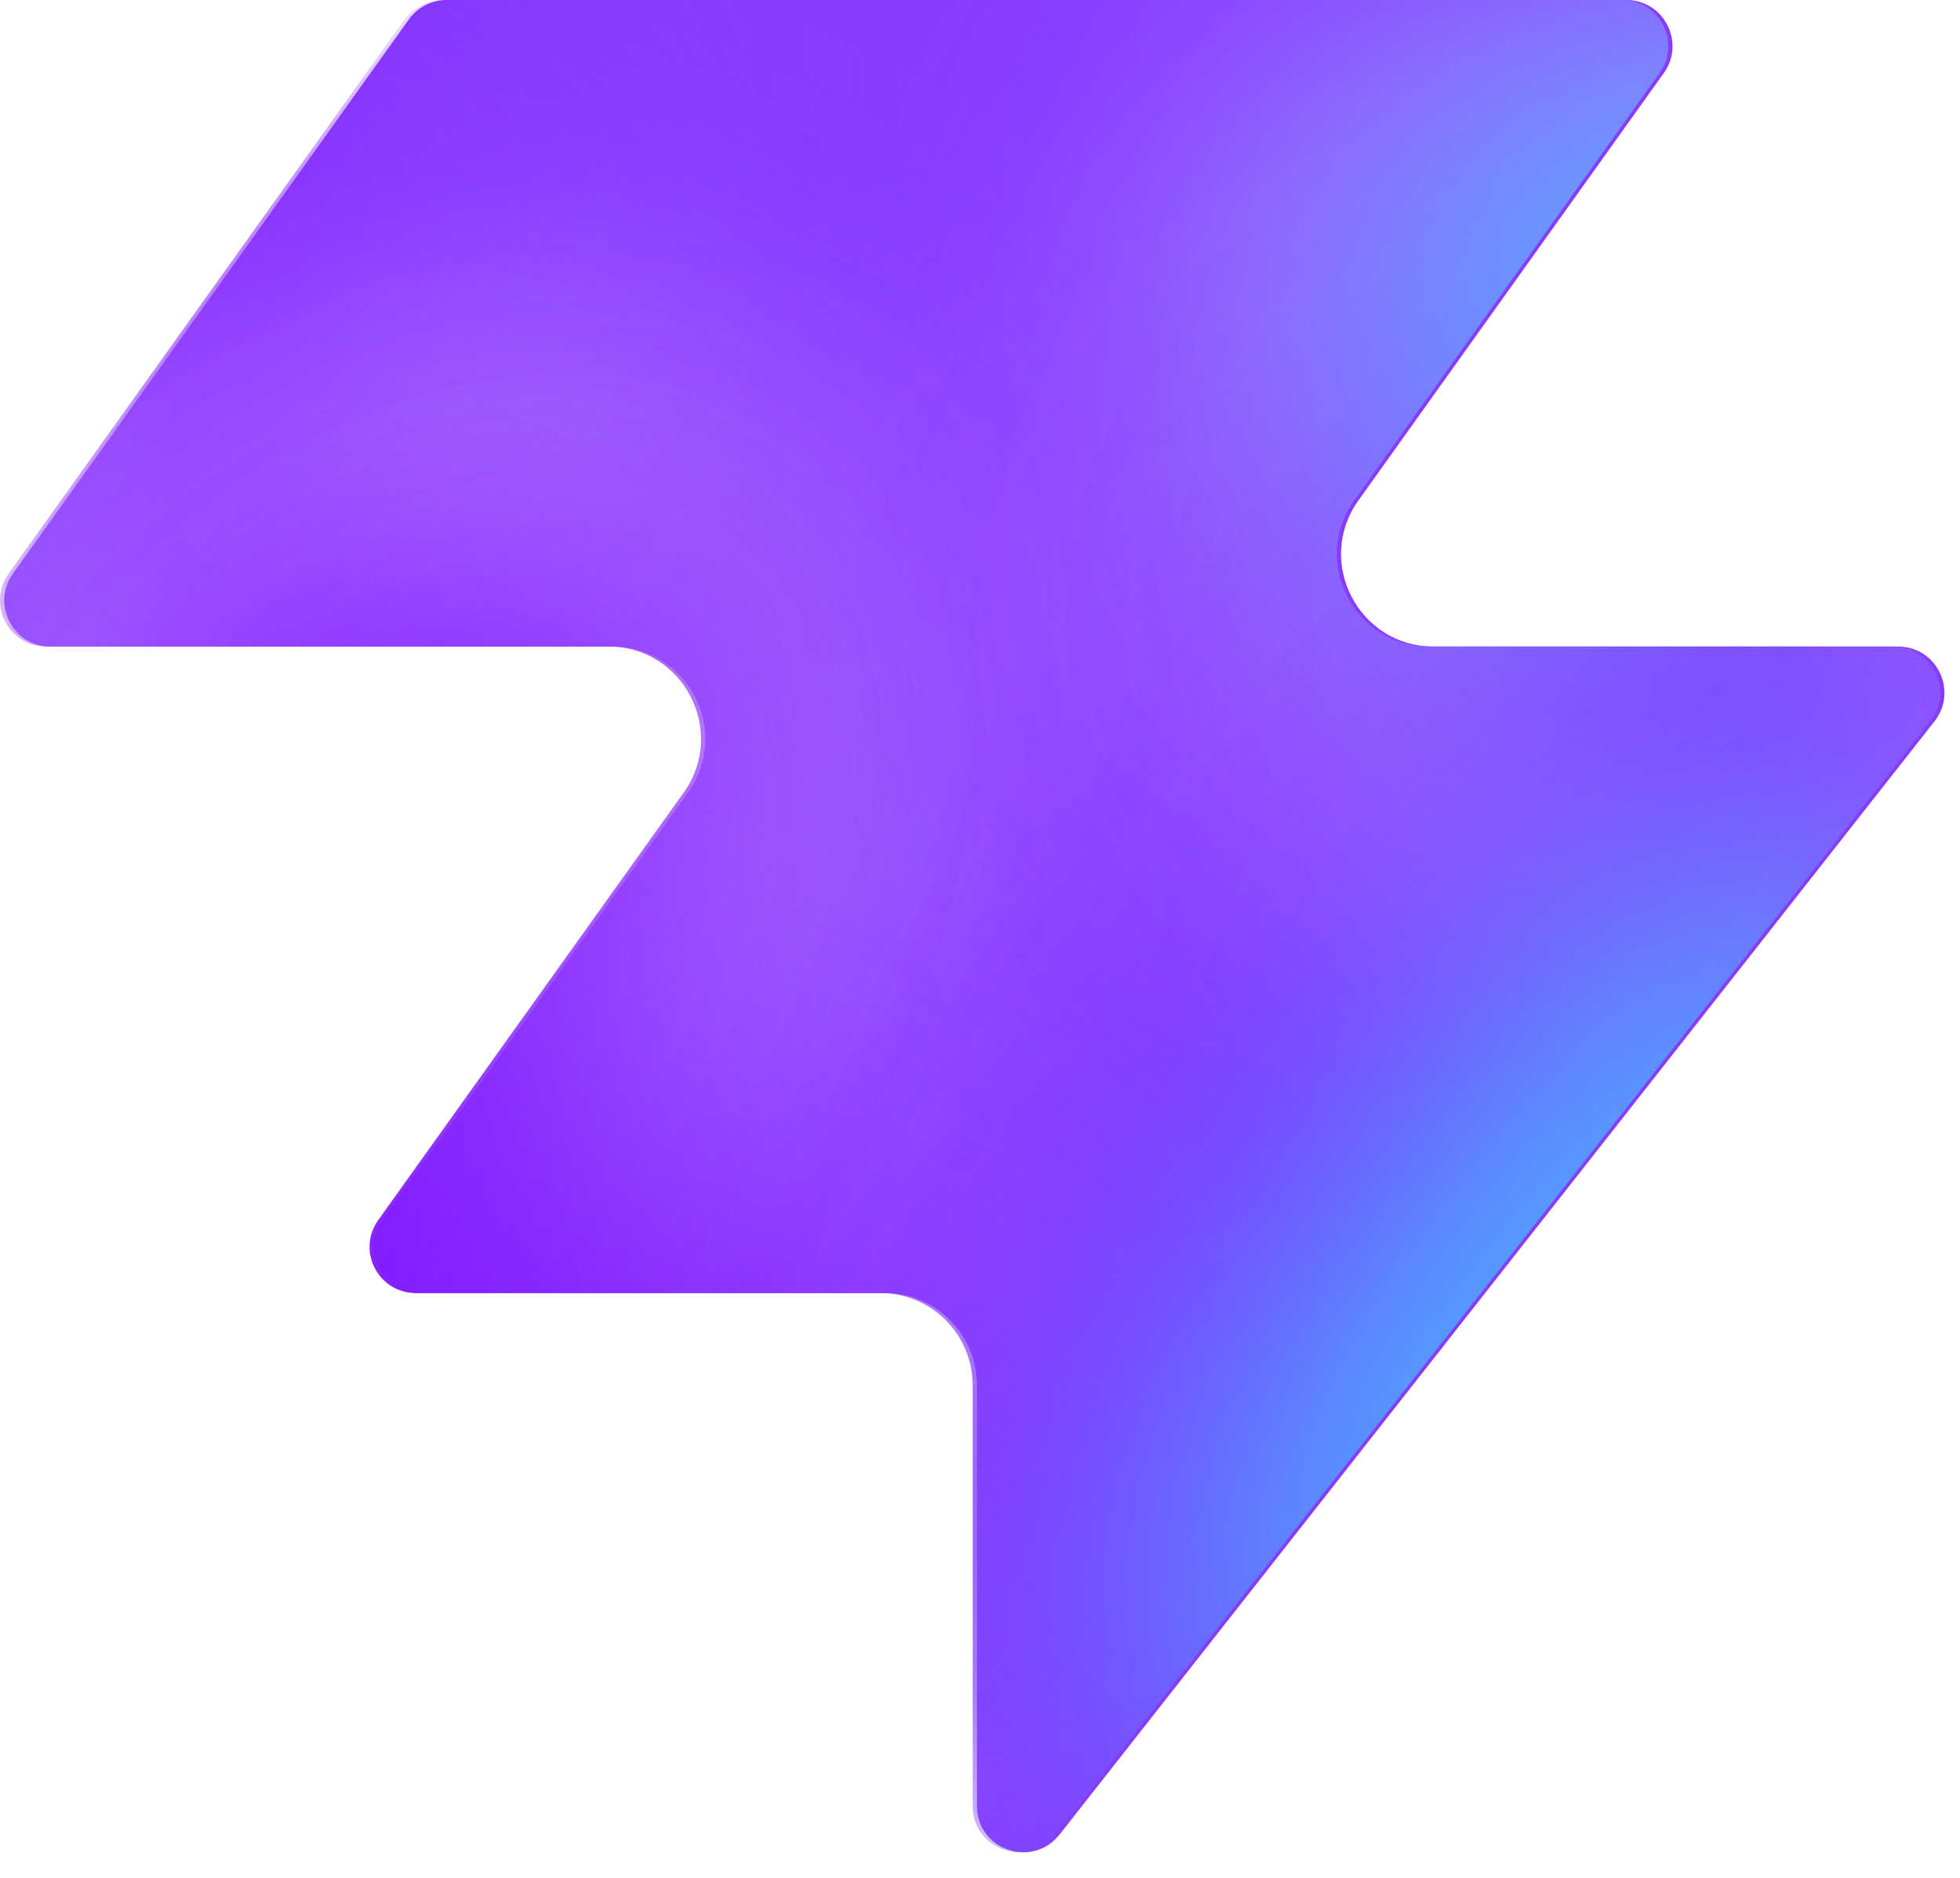
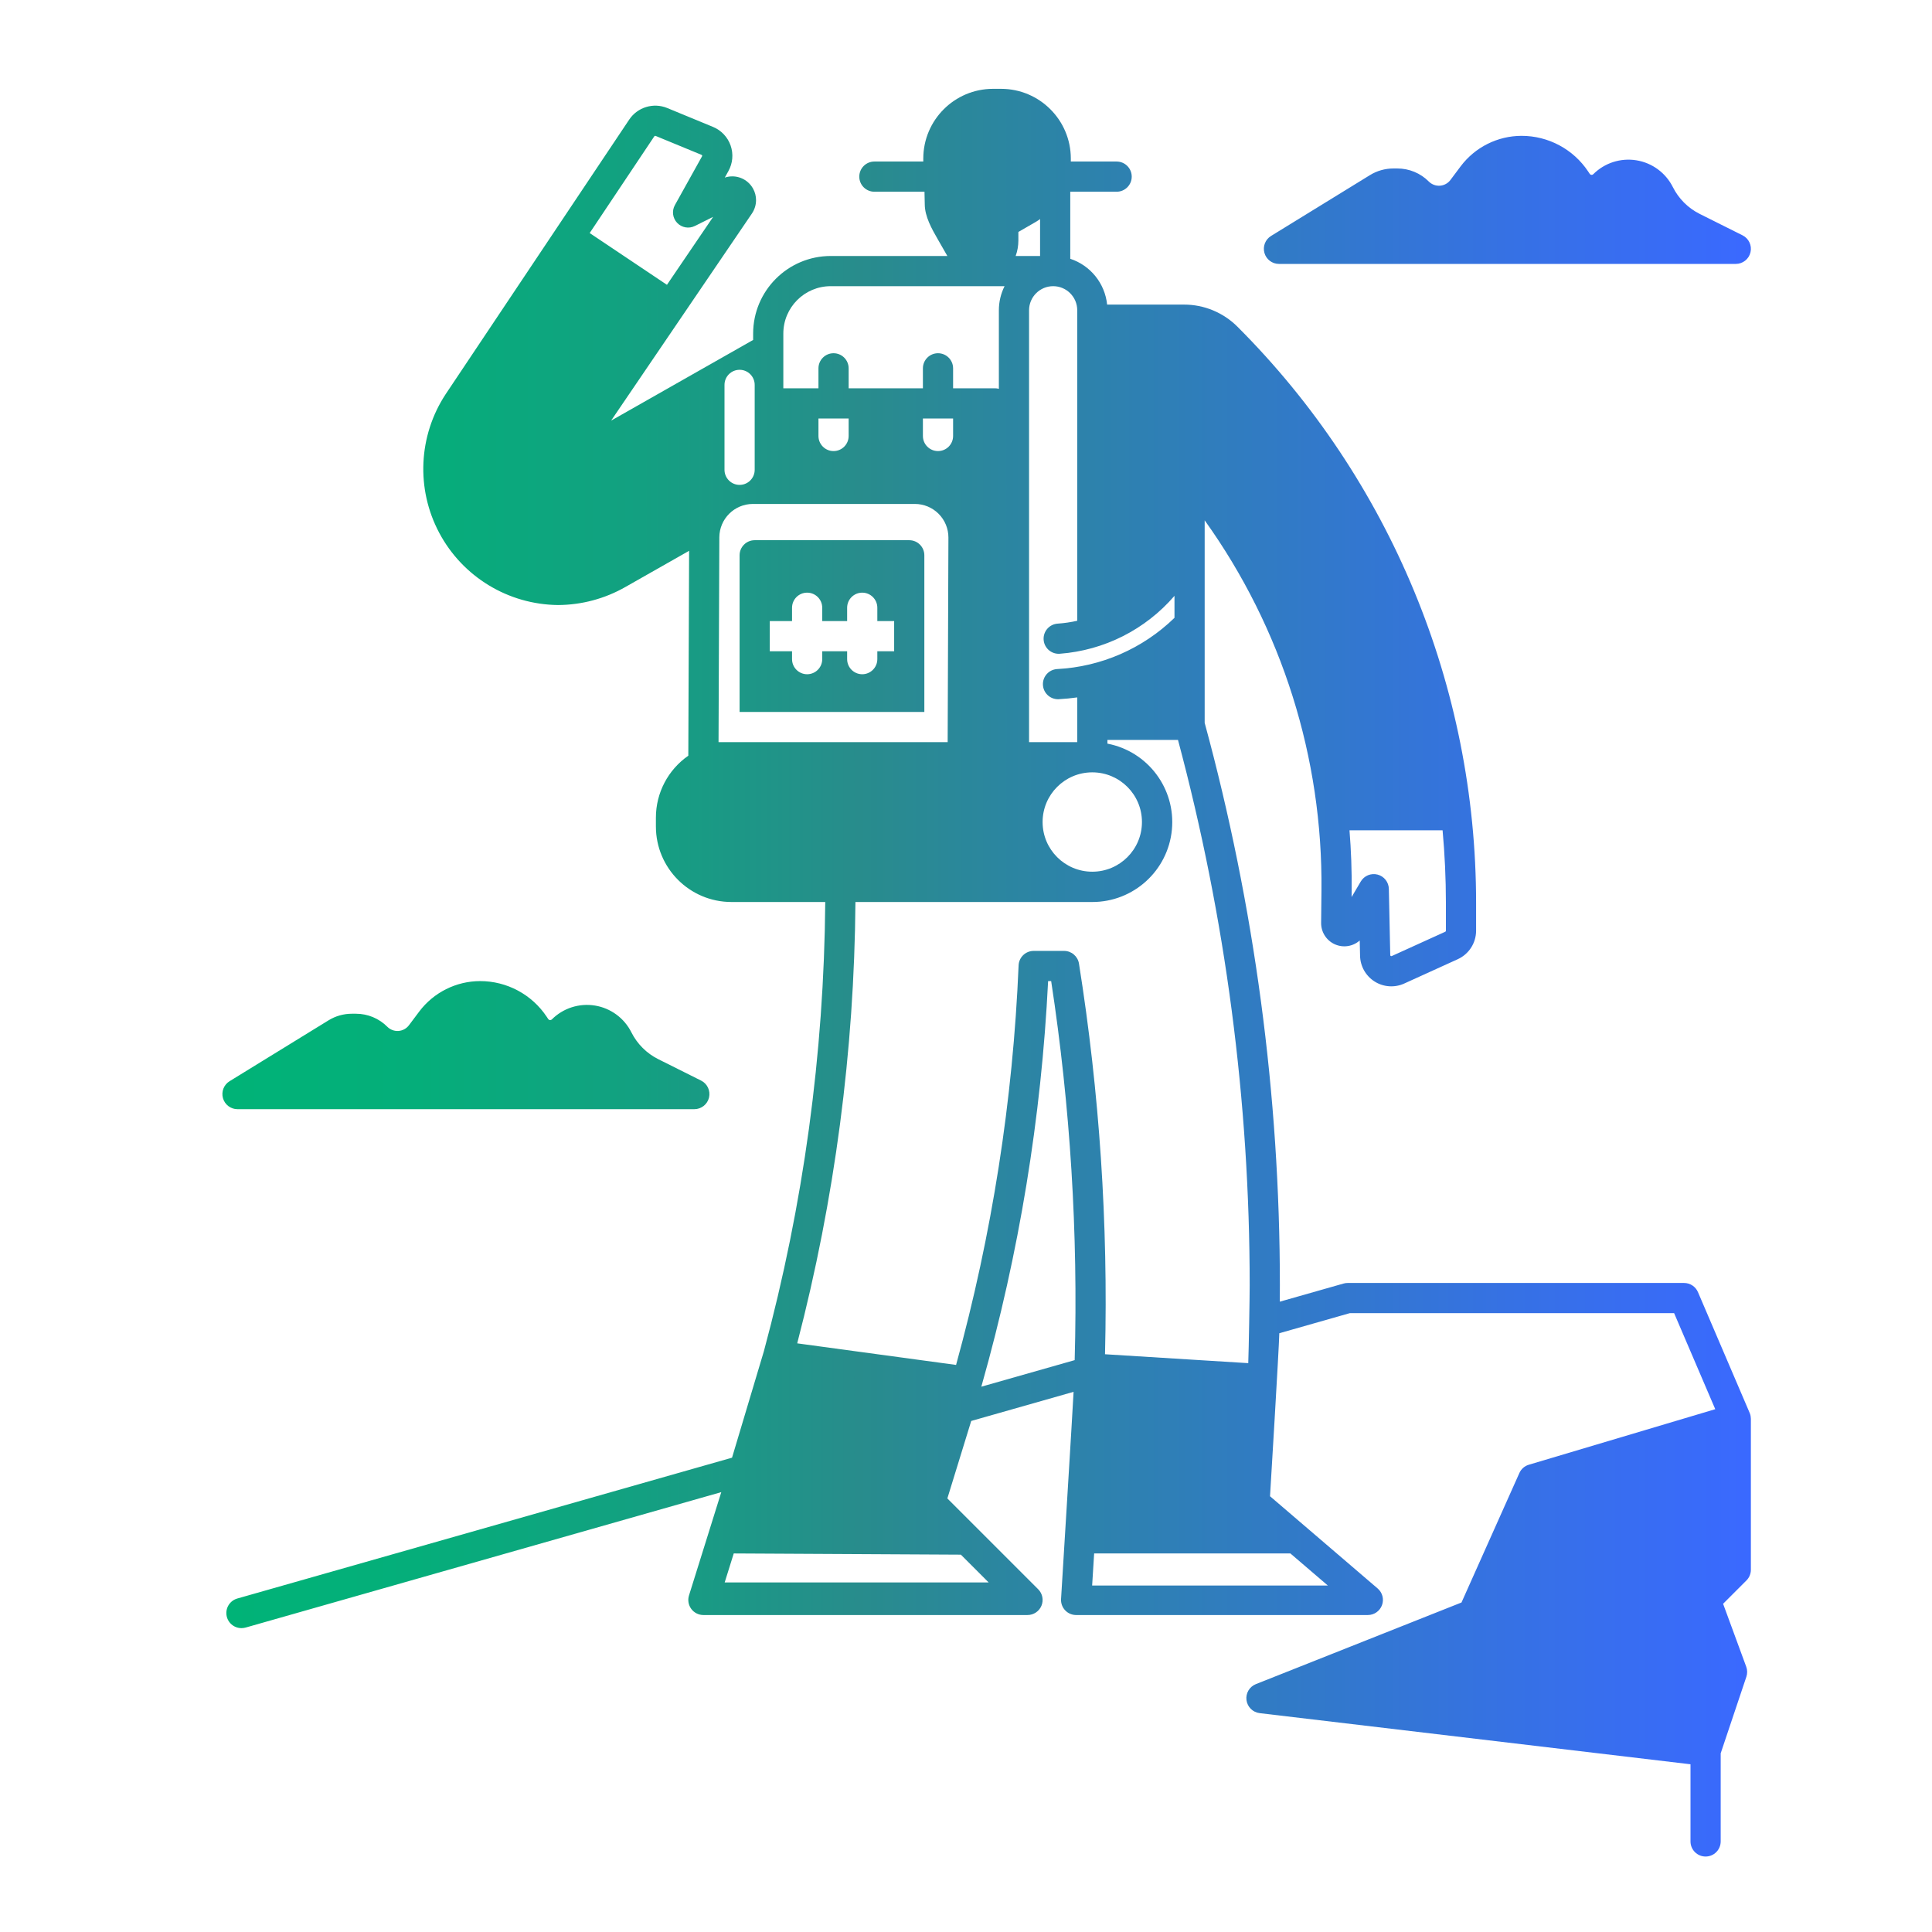
- <svg xmlns="http://www.w3.org/2000/svg" width="48" height="46" fill="none" viewBox="0 0 48 46">
-   <path fill="#863bff" d="M25.946 44.938c-.664.845-2.021.375-2.021-.698V33.937a2.26 2.26 0 0 0-2.262-2.262H10.287c-.92 0-1.456-1.04-.92-1.788l7.48-10.471c1.07-1.497 0-3.578-1.842-3.578H1.237c-.92 0-1.456-1.04-.92-1.788L10.013.474c.214-.297.556-.474.92-.474h28.894c.92 0 1.456 1.04.92 1.788l-7.48 10.471c-1.07 1.498 0 3.579 1.842 3.579h11.377c.943 0 1.473 1.088.89 1.83L25.947 44.94z" style="fill:#863bff;fill:color(display-p3 .525 .23 1);fill-opacity:1" />
-   <mask id="a" width="48" height="46" x="0" y="0" maskUnits="userSpaceOnUse" style="mask-type:alpha">
-     <path fill="#000" d="M25.842 44.938c-.664.844-2.021.375-2.021-.698V33.937a2.26 2.26 0 0 0-2.262-2.262H10.183c-.92 0-1.456-1.04-.92-1.788l7.48-10.471c1.07-1.498 0-3.579-1.842-3.579H1.133c-.92 0-1.456-1.04-.92-1.787L9.91.473c.214-.297.556-.474.92-.474h28.894c.92 0 1.456 1.04.92 1.788l-7.48 10.471c-1.07 1.498 0 3.578 1.842 3.578h11.377c.943 0 1.473 1.088.89 1.832L25.843 44.94z" style="fill:#000;fill-opacity:1" />
-   </mask>
-   <g mask="url(#a)">
-     <g filter="url(#b)">
-       <ellipse cx="5.508" cy="14.704" fill="#ede6ff" rx="5.508" ry="14.704" style="fill:#ede6ff;fill:color(display-p3 .927 .903 1);fill-opacity:1" transform="matrix(.00324 1 1 -.00324 -4.47 31.516)" />
-     </g>
-     <g filter="url(#c)">
-       <ellipse cx="10.399" cy="29.851" fill="#ede6ff" rx="10.399" ry="29.851" style="fill:#ede6ff;fill:color(display-p3 .927 .903 1);fill-opacity:1" transform="matrix(.00324 1 1 -.00324 -39.328 7.883)" />
-     </g>
-     <g filter="url(#d)">
-       <ellipse cx="5.508" cy="30.487" fill="#7e14ff" rx="5.508" ry="30.487" style="fill:#7e14ff;fill:color(display-p3 .492 .077 1);fill-opacity:1" transform="rotate(89.814 -25.913 -14.639)scale(1 -1)" />
-     </g>
-     <g filter="url(#e)">
-       <ellipse cx="5.508" cy="30.599" fill="#7e14ff" rx="5.508" ry="30.599" style="fill:#7e14ff;fill:color(display-p3 .492 .077 1);fill-opacity:1" transform="rotate(89.814 -32.644 -3.334)scale(1 -1)" />
-     </g>
-     <g filter="url(#f)">
-       <ellipse cx="5.508" cy="30.599" fill="#7e14ff" rx="5.508" ry="30.599" style="fill:#7e14ff;fill:color(display-p3 .492 .077 1);fill-opacity:1" transform="matrix(.00324 1 1 -.00324 -34.34 30.47)" />
-     </g>
-     <g filter="url(#g)">
-       <ellipse cx="14.072" cy="22.078" fill="#ede6ff" rx="14.072" ry="22.078" style="fill:#ede6ff;fill:color(display-p3 .927 .903 1);fill-opacity:1" transform="rotate(93.35 24.506 48.493)scale(-1 1)" />
-     </g>
-     <g filter="url(#h)">
-       <ellipse cx="3.47" cy="21.501" fill="#7e14ff" rx="3.47" ry="21.501" style="fill:#7e14ff;fill:color(display-p3 .492 .077 1);fill-opacity:1" transform="rotate(89.009 28.708 47.59)scale(-1 1)" />
-     </g>
-     <g filter="url(#i)">
-       <ellipse cx="3.47" cy="21.501" fill="#7e14ff" rx="3.47" ry="21.501" style="fill:#7e14ff;fill:color(display-p3 .492 .077 1);fill-opacity:1" transform="rotate(89.009 28.708 47.59)scale(-1 1)" />
-     </g>
-     <g filter="url(#j)">
-       <ellipse cx=".387" cy="8.972" fill="#7e14ff" rx="4.407" ry="29.108" style="fill:#7e14ff;fill:color(display-p3 .492 .077 1);fill-opacity:1" transform="rotate(39.51 .387 8.972)" />
-     </g>
-     <g filter="url(#k)">
-       <ellipse cx="47.523" cy="-6.092" fill="#7e14ff" rx="4.407" ry="29.108" style="fill:#7e14ff;fill:color(display-p3 .492 .077 1);fill-opacity:1" transform="rotate(37.892 47.523 -6.092)" />
-     </g>
-     <g filter="url(#l)">
-       <ellipse cx="41.412" cy="6.333" fill="#47bfff" rx="5.971" ry="9.665" style="fill:#47bfff;fill:color(display-p3 .28 .748 1);fill-opacity:1" transform="rotate(37.892 41.412 6.333)" />
-     </g>
-     <g filter="url(#m)">
-       <ellipse cx="-1.879" cy="38.332" fill="#7e14ff" rx="4.407" ry="29.108" style="fill:#7e14ff;fill:color(display-p3 .492 .077 1);fill-opacity:1" transform="rotate(37.892 -1.88 38.332)" />
-     </g>
-     <g filter="url(#n)">
-       <ellipse cx="-1.879" cy="38.332" fill="#7e14ff" rx="4.407" ry="29.108" style="fill:#7e14ff;fill:color(display-p3 .492 .077 1);fill-opacity:1" transform="rotate(37.892 -1.88 38.332)" />
-     </g>
-     <g filter="url(#o)">
-       <ellipse cx="35.651" cy="29.907" fill="#7e14ff" rx="4.407" ry="29.108" style="fill:#7e14ff;fill:color(display-p3 .492 .077 1);fill-opacity:1" transform="rotate(37.892 35.651 29.907)" />
-     </g>
-     <g filter="url(#p)">
-       <ellipse cx="38.418" cy="32.4" fill="#47bfff" rx="5.971" ry="15.297" style="fill:#47bfff;fill:color(display-p3 .28 .748 1);fill-opacity:1" transform="rotate(37.892 38.418 32.4)" />
-     </g>
+ <svg xmlns="http://www.w3.org/2000/svg" viewBox="0 0 512 512">
+   <defs>
+     <linearGradient id="linear-gradient" x1="58.937" y1="257.77" x2="464" y2="257.77" gradientUnits="userSpaceOnUse">
+       <stop offset="0" stop-color="#00b377" />
+       <stop offset="0.126" stop-color="#05ae7a" />
+       <stop offset="0.274" stop-color="#13a081" />
+       <stop offset="0.417" stop-color="#288c8c" />
+       <stop offset="0.505" stop-color="#2b869f" />
+       <stop offset="0.842" stop-color="#3671e4" />
+       <stop offset="1" stop-color="#3a69ff" />
+     </linearGradient>
+   </defs>
+   <g id="solid_gradient" data-name="solid gradient">
+     <path d="M464,416V376a4.363,4.363,0,0,0-.05-.52,2.3,2.3,0,0,0-.03-.26,3.448,3.448,0,0,0-.24-.79l-13.7-32A4,4,0,0,0,446.3,340H357.15a3.983,3.983,0,0,0-1.09.15l-16.9,4.81c.01-1.46.02-2.93.02-4.39a567.533,567.533,0,0,0-19.93-149.01V137.89a165.5,165.5,0,0,1,30.95,98.09l-.09,8.59a6.152,6.152,0,0,0,10.23,4.67l.09,4.03a8.278,8.278,0,0,0,11.72,7.37l14.17-6.44a8.306,8.306,0,0,0,4.86-7.55v-7.42A215.863,215.863,0,0,0,327.97,86.61a20.006,20.006,0,0,0-14.24-5.89H293.4a14.334,14.334,0,0,0-9.77-12.14V50.81h12.29a4,4,0,0,0,0-8H283.78v-.79A18.5,18.5,0,0,0,265.3,23.54h-2.14a18.5,18.5,0,0,0-18.48,18.48v.79H231.72a4,4,0,1,0,0,8H245l.07,3.28c0,3.3,1.86,6.55,3.49,9.39l2.5,4.36H220.14a20.575,20.575,0,0,0-20.55,20.55v1.7l-37.64,21.38,37.34-54.92a6.351,6.351,0,0,0,1.07-3.51,6.213,6.213,0,0,0-.78-3.03,6.285,6.285,0,0,0-7.5-2.95l.96-1.73a8.294,8.294,0,0,0-4.09-11.7l-12.14-5.01a8.319,8.319,0,0,0-10.06,3.07l-48.64,72.76a36.071,36.071,0,0,0,29.77,55.89,36.359,36.359,0,0,0,17.91-4.81l16.83-9.56-.21,54.3a19.979,19.979,0,0,0-8.59,16.41v2.36a20.027,20.027,0,0,0,20,20H218.7a472.082,472.082,0,0,1-4.32,60.06,472.141,472.141,0,0,1-11.94,58.98c-.04.12-8.44,28.21-8.44,28.21v.01L62.9,423.62a4,4,0,0,0,1.1,7.85,4.221,4.221,0,0,0,1.1-.15l126.05-35.89-8.56,27.38a4,4,0,0,0,3.82,5.19H272.3a4,4,0,0,0,2.83-6.83L251.06,397.1l6.07-19.71c.08-.27.17-.54.25-.81v-.01l27.13-7.72c-.16,3.69-3.32,54.9-3.32,54.9a4,4,0,0,0,4,4.25h77.3a4,4,0,0,0,2.6-7.04l-28.52-24.44s2.38-39.15,2.46-43.2L357.71,348h85.95l10.9,25.45-49.4,14.72a3.955,3.955,0,0,0-2.51,2.2l-15.34,34.31-54.49,21.63a4,4,0,0,0,1.01,7.69L448,467.55V488a4,4,0,0,0,8,0V464.65l6.81-20.3a4.014,4.014,0,0,0-.04-2.65l-6.13-16.68,6.19-6.19A4,4,0,0,0,464,416ZM382.3,220.04q.87,9.51.88,19.19v7.42a.285.285,0,0,1-.17.27l-14.17,6.44a.259.259,0,0,1-.28-.02.255.255,0,0,1-.13-.24l-.37-17.53a4,4,0,0,0-7.45-1.95l-2.42,4.11.01-1.66c.06-5.37-.14-10.71-.57-16.03ZM173.39,36.14a.3.3,0,0,1,.36-.12l12.15,5.01a.292.292,0,0,1,.17.17.257.257,0,0,1-.03.24l-7.19,12.92a4.008,4.008,0,0,0,5.29,5.53l4.85-2.42L176.75,75.48,156.27,61.76ZM279.1,75.84a6.385,6.385,0,0,1,6.38,6.38v82.29a34.478,34.478,0,0,1-5.2.76,4,4,0,0,0,.29,7.99c.09,0,.19,0,.29-.01a44.521,44.521,0,0,0,30.39-15.35v5.83a48.156,48.156,0,0,1-31.14,13.58,4,4,0,0,0,.2,7.99h.2c1.67-.09,3.33-.25,4.97-.48v11.86H272.71V82.22A6.393,6.393,0,0,1,279.1,75.84Zm10.39,128.84a13.165,13.165,0,1,1-.05,0ZM269.88,63.76V61.47l4.68-2.7a12.509,12.509,0,0,0,1.07-.72v9.79h-6.47A12.119,12.119,0,0,0,269.88,63.76ZM207.59,88.39a12.564,12.564,0,0,1,12.55-12.55h46.08a14.275,14.275,0,0,0-1.51,6.38v20.82a4.091,4.091,0,0,0-1-.14H252.58V97.61a4,4,0,1,0-8,0v5.29H224.9V97.61a4,4,0,1,0-8,0v5.29h-9.31Zm44.99,22.51v4.64a4,4,0,0,1-8,0V110.9Zm-27.68,0v4.64a4,4,0,0,1-8,0V110.9ZM192,102a4,4,0,0,1,8,0v22.5a4,4,0,0,1-8,0Zm-1.58,94.68.21-54.28a8.9,8.9,0,0,1,8.88-8.85h42.95a8.894,8.894,0,0,1,8.88,8.92l-.2,54.21ZM262,419.359H192.05l2.4-7.68,60.19.321Zm22.8-58.919v.01l-24.74,7.04c.01-.02.01-.05.02-.07.04-.13.08-.26.11-.39A480.033,480.033,0,0,0,277.76,260h.81A561.743,561.743,0,0,1,284.8,360.44ZM281.99,252h-8.05a4,4,0,0,0-4,3.83,472.732,472.732,0,0,1-16.57,105.89L211.27,356A479.051,479.051,0,0,0,226.7,239.04h62.78a21.175,21.175,0,0,0,4-41.97v-.98h18.7a559.219,559.219,0,0,1,19,144.56c0,3.1-.24,16.96-.38,20.6l-37.96-2.36a569.387,569.387,0,0,0-6.9-103.52A4,4,0,0,0,281.99,252Zm69.9,168.178H289.429l.531-8.5h52.006ZM240.96,143.16H200a4,4,0,0,0-4,4v41.52h48.96V147.16A4,4,0,0,0,240.96,143.16Zm-4,29.43H232.5v2.09a4,4,0,0,1-8,0v-2.09h-6.6v2.09a4,4,0,0,1-8,0v-2.09H204v-8h5.9v-3.53a4,4,0,0,1,8,0v3.53h6.6v-3.53a4,4,0,0,1,8,0v3.53h4.46ZM335.089,67.031a4,4,0,0,1,1.752-4.5L363.063,46.4a11.8,11.8,0,0,1,6.187-1.751H370.3a11.729,11.729,0,0,1,8.346,3.457,3.8,3.8,0,0,0,5.731-.407L387.1,44.06A20.243,20.243,0,0,1,403.22,36a21.186,21.186,0,0,1,17.663,9.453l.417.626a.605.605,0,0,0,.93.091,13.172,13.172,0,0,1,21.1,3.423,15.936,15.936,0,0,0,7.081,7.08l11.382,5.691A4,4,0,0,1,460,69.942H338.938A4,4,0,0,1,335.089,67.031Zm-276,224a4,4,0,0,1,1.752-4.5L87.063,270.4a11.8,11.8,0,0,1,6.187-1.751H94.3a11.729,11.729,0,0,1,8.346,3.457,3.8,3.8,0,0,0,5.731-.407l2.729-3.637A20.243,20.243,0,0,1,127.22,260a21.186,21.186,0,0,1,17.663,9.453l.417.626a.605.605,0,0,0,.93.091,13.172,13.172,0,0,1,21.1,3.423,15.936,15.936,0,0,0,7.081,7.08l11.382,5.691A4,4,0,0,1,184,293.942H62.938A4,4,0,0,1,59.089,291.031Z" style="fill:url(#linear-gradient)" />
  </g>
-   <defs>
-     <filter id="b" width="60.045" height="41.654" x="-19.77" y="16.149" color-interpolation-filters="sRGB" filterUnits="userSpaceOnUse">
-       <feFlood flood-opacity="0" result="BackgroundImageFix" />
-       <feBlend in="SourceGraphic" in2="BackgroundImageFix" result="shape" />
-       <feGaussianBlur result="effect1_foregroundBlur_2002_17158" stdDeviation="7.659" />
-     </filter>
-     <filter id="c" width="90.34" height="51.437" x="-54.613" y="-7.533" color-interpolation-filters="sRGB" filterUnits="userSpaceOnUse">
-       <feFlood flood-opacity="0" result="BackgroundImageFix" />
-       <feBlend in="SourceGraphic" in2="BackgroundImageFix" result="shape" />
-       <feGaussianBlur result="effect1_foregroundBlur_2002_17158" stdDeviation="7.659" />
-     </filter>
-     <filter id="d" width="79.355" height="29.4" x="-49.64" y="2.03" color-interpolation-filters="sRGB" filterUnits="userSpaceOnUse">
-       <feFlood flood-opacity="0" result="BackgroundImageFix" />
-       <feBlend in="SourceGraphic" in2="BackgroundImageFix" result="shape" />
-       <feGaussianBlur result="effect1_foregroundBlur_2002_17158" stdDeviation="4.596" />
-     </filter>
-     <filter id="e" width="79.579" height="29.4" x="-45.045" y="20.029" color-interpolation-filters="sRGB" filterUnits="userSpaceOnUse">
-       <feFlood flood-opacity="0" result="BackgroundImageFix" />
-       <feBlend in="SourceGraphic" in2="BackgroundImageFix" result="shape" />
-       <feGaussianBlur result="effect1_foregroundBlur_2002_17158" stdDeviation="4.596" />
-     </filter>
-     <filter id="f" width="79.579" height="29.4" x="-43.513" y="21.178" color-interpolation-filters="sRGB" filterUnits="userSpaceOnUse">
-       <feFlood flood-opacity="0" result="BackgroundImageFix" />
-       <feBlend in="SourceGraphic" in2="BackgroundImageFix" result="shape" />
-       <feGaussianBlur result="effect1_foregroundBlur_2002_17158" stdDeviation="4.596" />
-     </filter>
-     <filter id="g" width="74.749" height="58.852" x="15.756" y="-17.901" color-interpolation-filters="sRGB" filterUnits="userSpaceOnUse">
-       <feFlood flood-opacity="0" result="BackgroundImageFix" />
-       <feBlend in="SourceGraphic" in2="BackgroundImageFix" result="shape" />
-       <feGaussianBlur result="effect1_foregroundBlur_2002_17158" stdDeviation="7.659" />
-     </filter>
-     <filter id="h" width="61.377" height="25.362" x="23.548" y="2.284" color-interpolation-filters="sRGB" filterUnits="userSpaceOnUse">
-       <feFlood flood-opacity="0" result="BackgroundImageFix" />
-       <feBlend in="SourceGraphic" in2="BackgroundImageFix" result="shape" />
-       <feGaussianBlur result="effect1_foregroundBlur_2002_17158" stdDeviation="4.596" />
-     </filter>
-     <filter id="i" width="61.377" height="25.362" x="23.548" y="2.284" color-interpolation-filters="sRGB" filterUnits="userSpaceOnUse">
-       <feFlood flood-opacity="0" result="BackgroundImageFix" />
-       <feBlend in="SourceGraphic" in2="BackgroundImageFix" result="shape" />
-       <feGaussianBlur result="effect1_foregroundBlur_2002_17158" stdDeviation="4.596" />
-     </filter>
-     <filter id="j" width="56.045" height="63.649" x="-27.636" y="-22.853" color-interpolation-filters="sRGB" filterUnits="userSpaceOnUse">
-       <feFlood flood-opacity="0" result="BackgroundImageFix" />
-       <feBlend in="SourceGraphic" in2="BackgroundImageFix" result="shape" />
-       <feGaussianBlur result="effect1_foregroundBlur_2002_17158" stdDeviation="4.596" />
-     </filter>
-     <filter id="k" width="54.814" height="64.646" x="20.116" y="-38.415" color-interpolation-filters="sRGB" filterUnits="userSpaceOnUse">
-       <feFlood flood-opacity="0" result="BackgroundImageFix" />
-       <feBlend in="SourceGraphic" in2="BackgroundImageFix" result="shape" />
-       <feGaussianBlur result="effect1_foregroundBlur_2002_17158" stdDeviation="4.596" />
-     </filter>
-     <filter id="l" width="33.541" height="35.313" x="24.641" y="-11.323" color-interpolation-filters="sRGB" filterUnits="userSpaceOnUse">
-       <feFlood flood-opacity="0" result="BackgroundImageFix" />
-       <feBlend in="SourceGraphic" in2="BackgroundImageFix" result="shape" />
-       <feGaussianBlur result="effect1_foregroundBlur_2002_17158" stdDeviation="4.596" />
-     </filter>
-     <filter id="m" width="54.814" height="64.646" x="-29.286" y="6.009" color-interpolation-filters="sRGB" filterUnits="userSpaceOnUse">
-       <feFlood flood-opacity="0" result="BackgroundImageFix" />
-       <feBlend in="SourceGraphic" in2="BackgroundImageFix" result="shape" />
-       <feGaussianBlur result="effect1_foregroundBlur_2002_17158" stdDeviation="4.596" />
-     </filter>
-     <filter id="n" width="54.814" height="64.646" x="-29.286" y="6.009" color-interpolation-filters="sRGB" filterUnits="userSpaceOnUse">
-       <feFlood flood-opacity="0" result="BackgroundImageFix" />
-       <feBlend in="SourceGraphic" in2="BackgroundImageFix" result="shape" />
-       <feGaussianBlur result="effect1_foregroundBlur_2002_17158" stdDeviation="4.596" />
-     </filter>
-     <filter id="o" width="54.814" height="64.646" x="8.244" y="-2.416" color-interpolation-filters="sRGB" filterUnits="userSpaceOnUse">
-       <feFlood flood-opacity="0" result="BackgroundImageFix" />
-       <feBlend in="SourceGraphic" in2="BackgroundImageFix" result="shape" />
-       <feGaussianBlur result="effect1_foregroundBlur_2002_17158" stdDeviation="4.596" />
-     </filter>
-     <filter id="p" width="39.409" height="43.623" x="18.713" y="10.588" color-interpolation-filters="sRGB" filterUnits="userSpaceOnUse">
-       <feFlood flood-opacity="0" result="BackgroundImageFix" />
-       <feBlend in="SourceGraphic" in2="BackgroundImageFix" result="shape" />
-       <feGaussianBlur result="effect1_foregroundBlur_2002_17158" stdDeviation="4.596" />
-     </filter>
-   </defs>
</svg>
